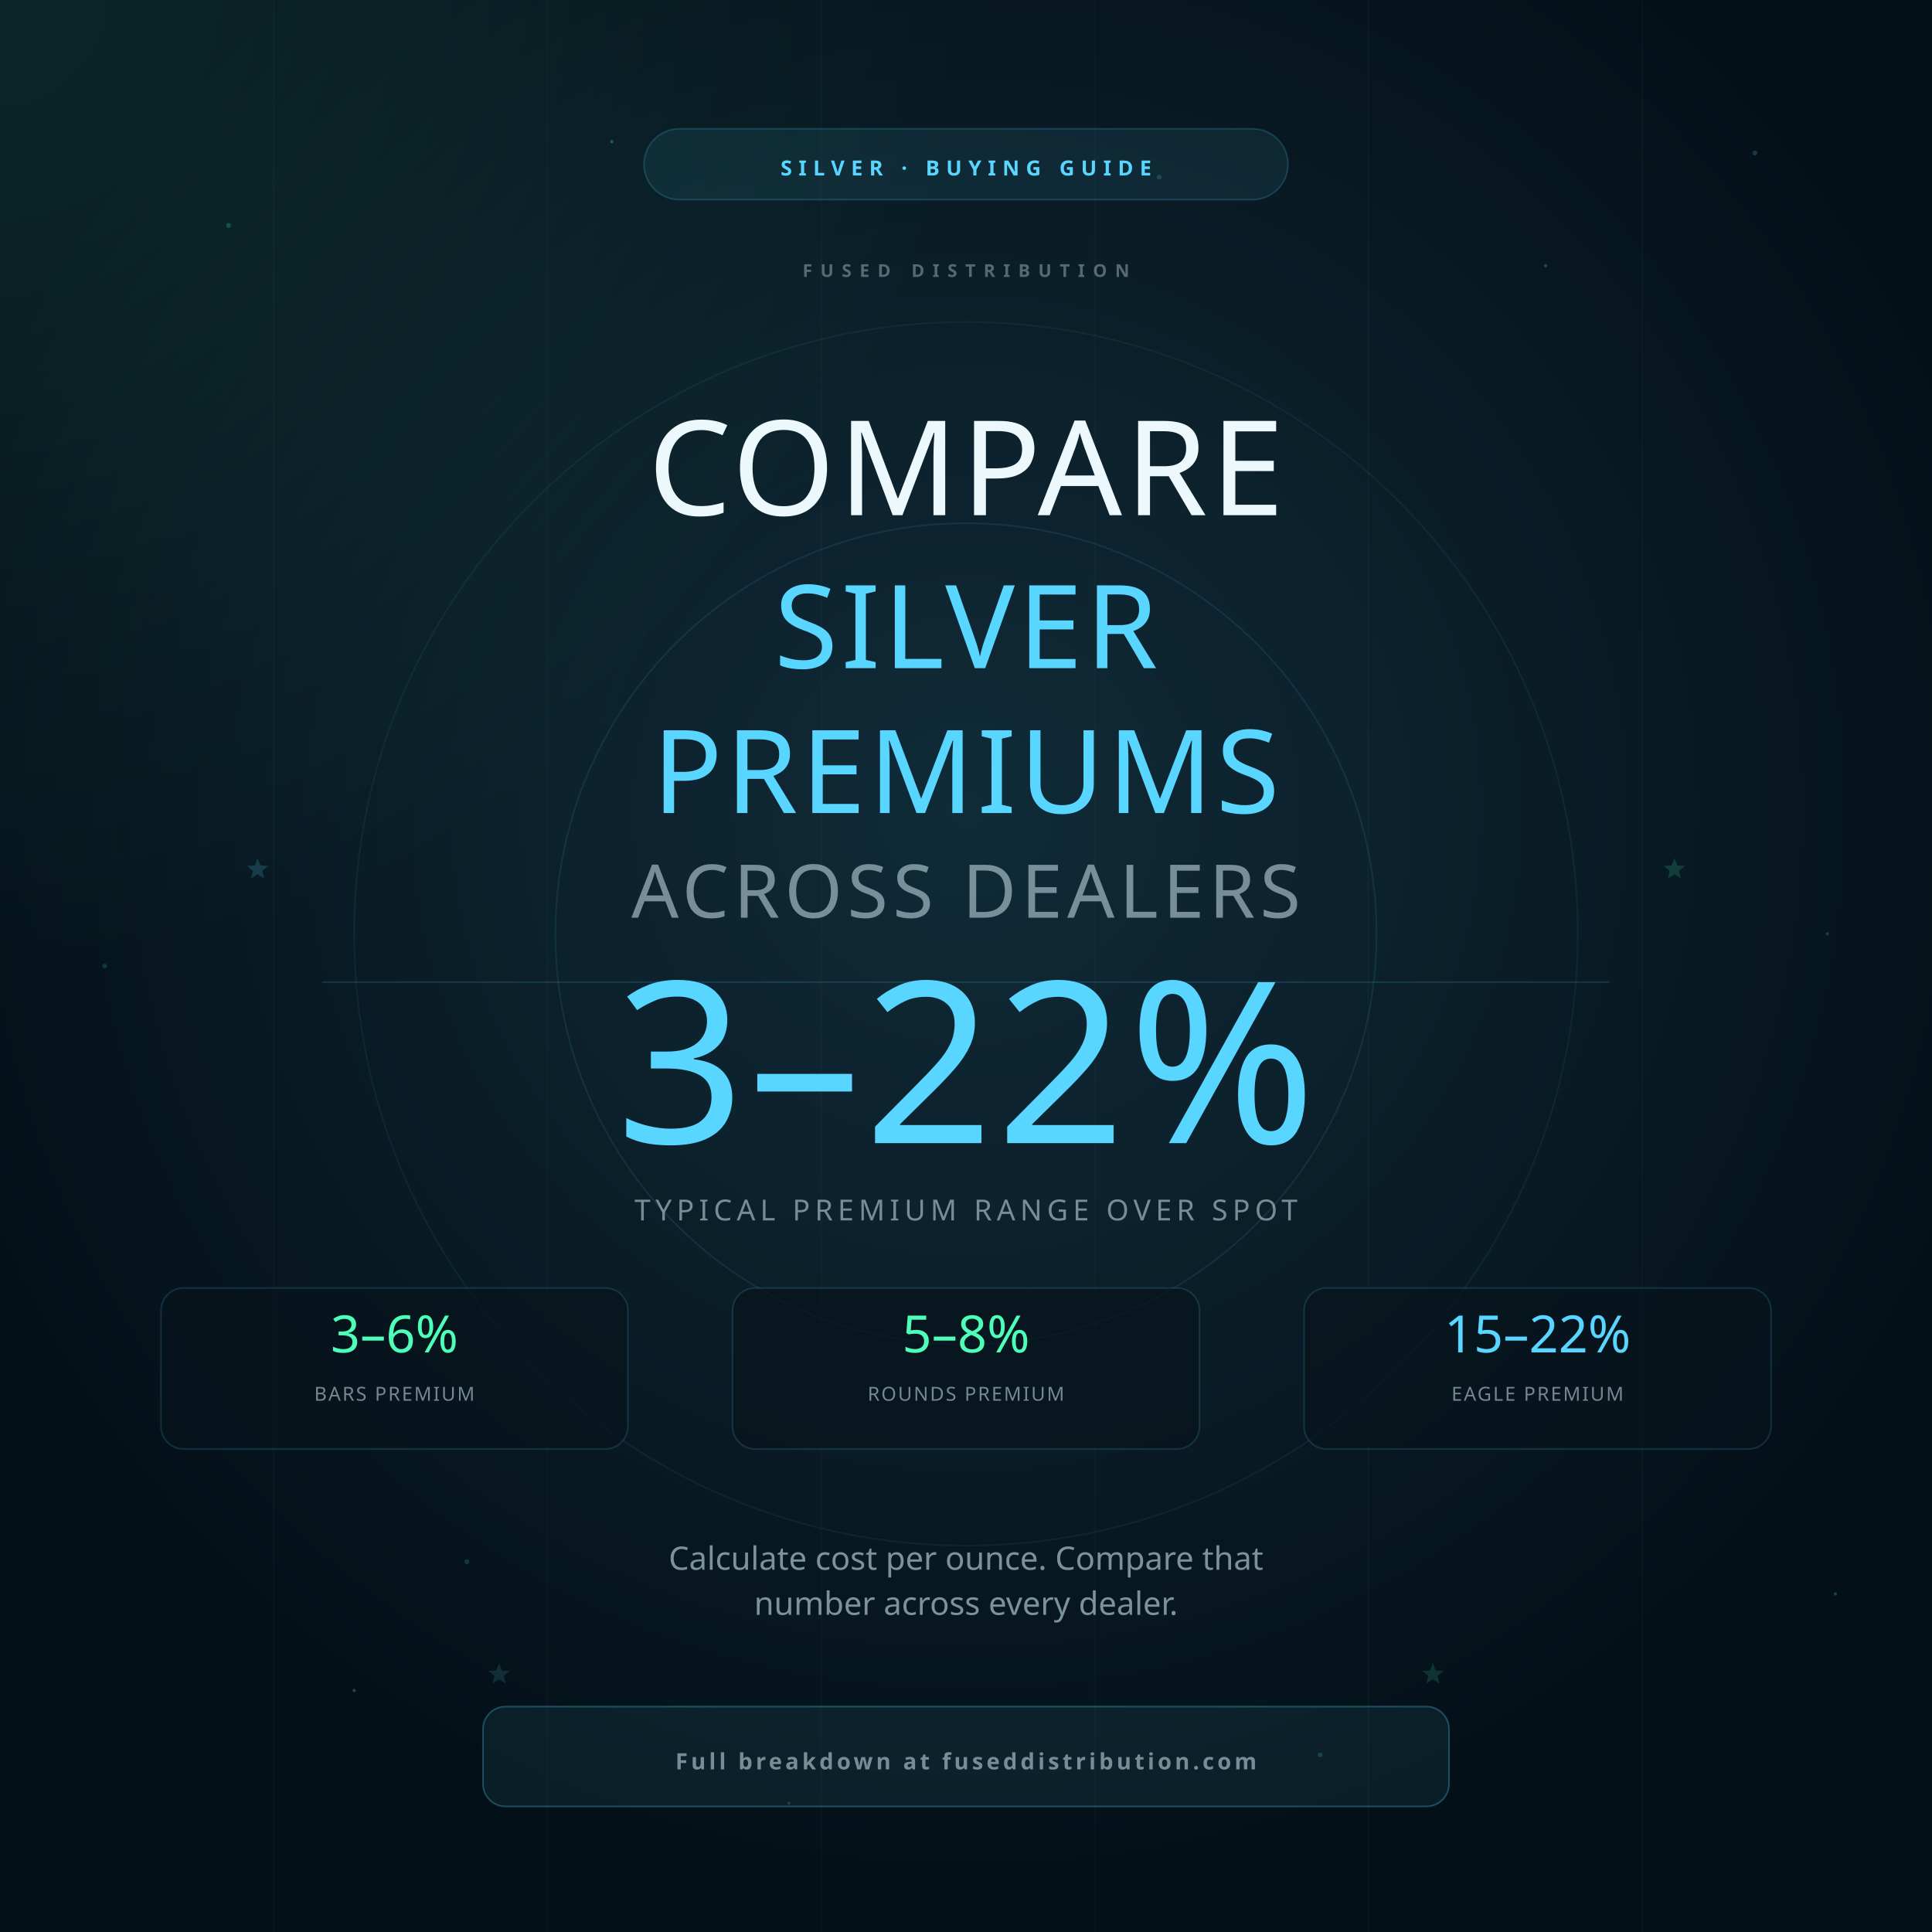
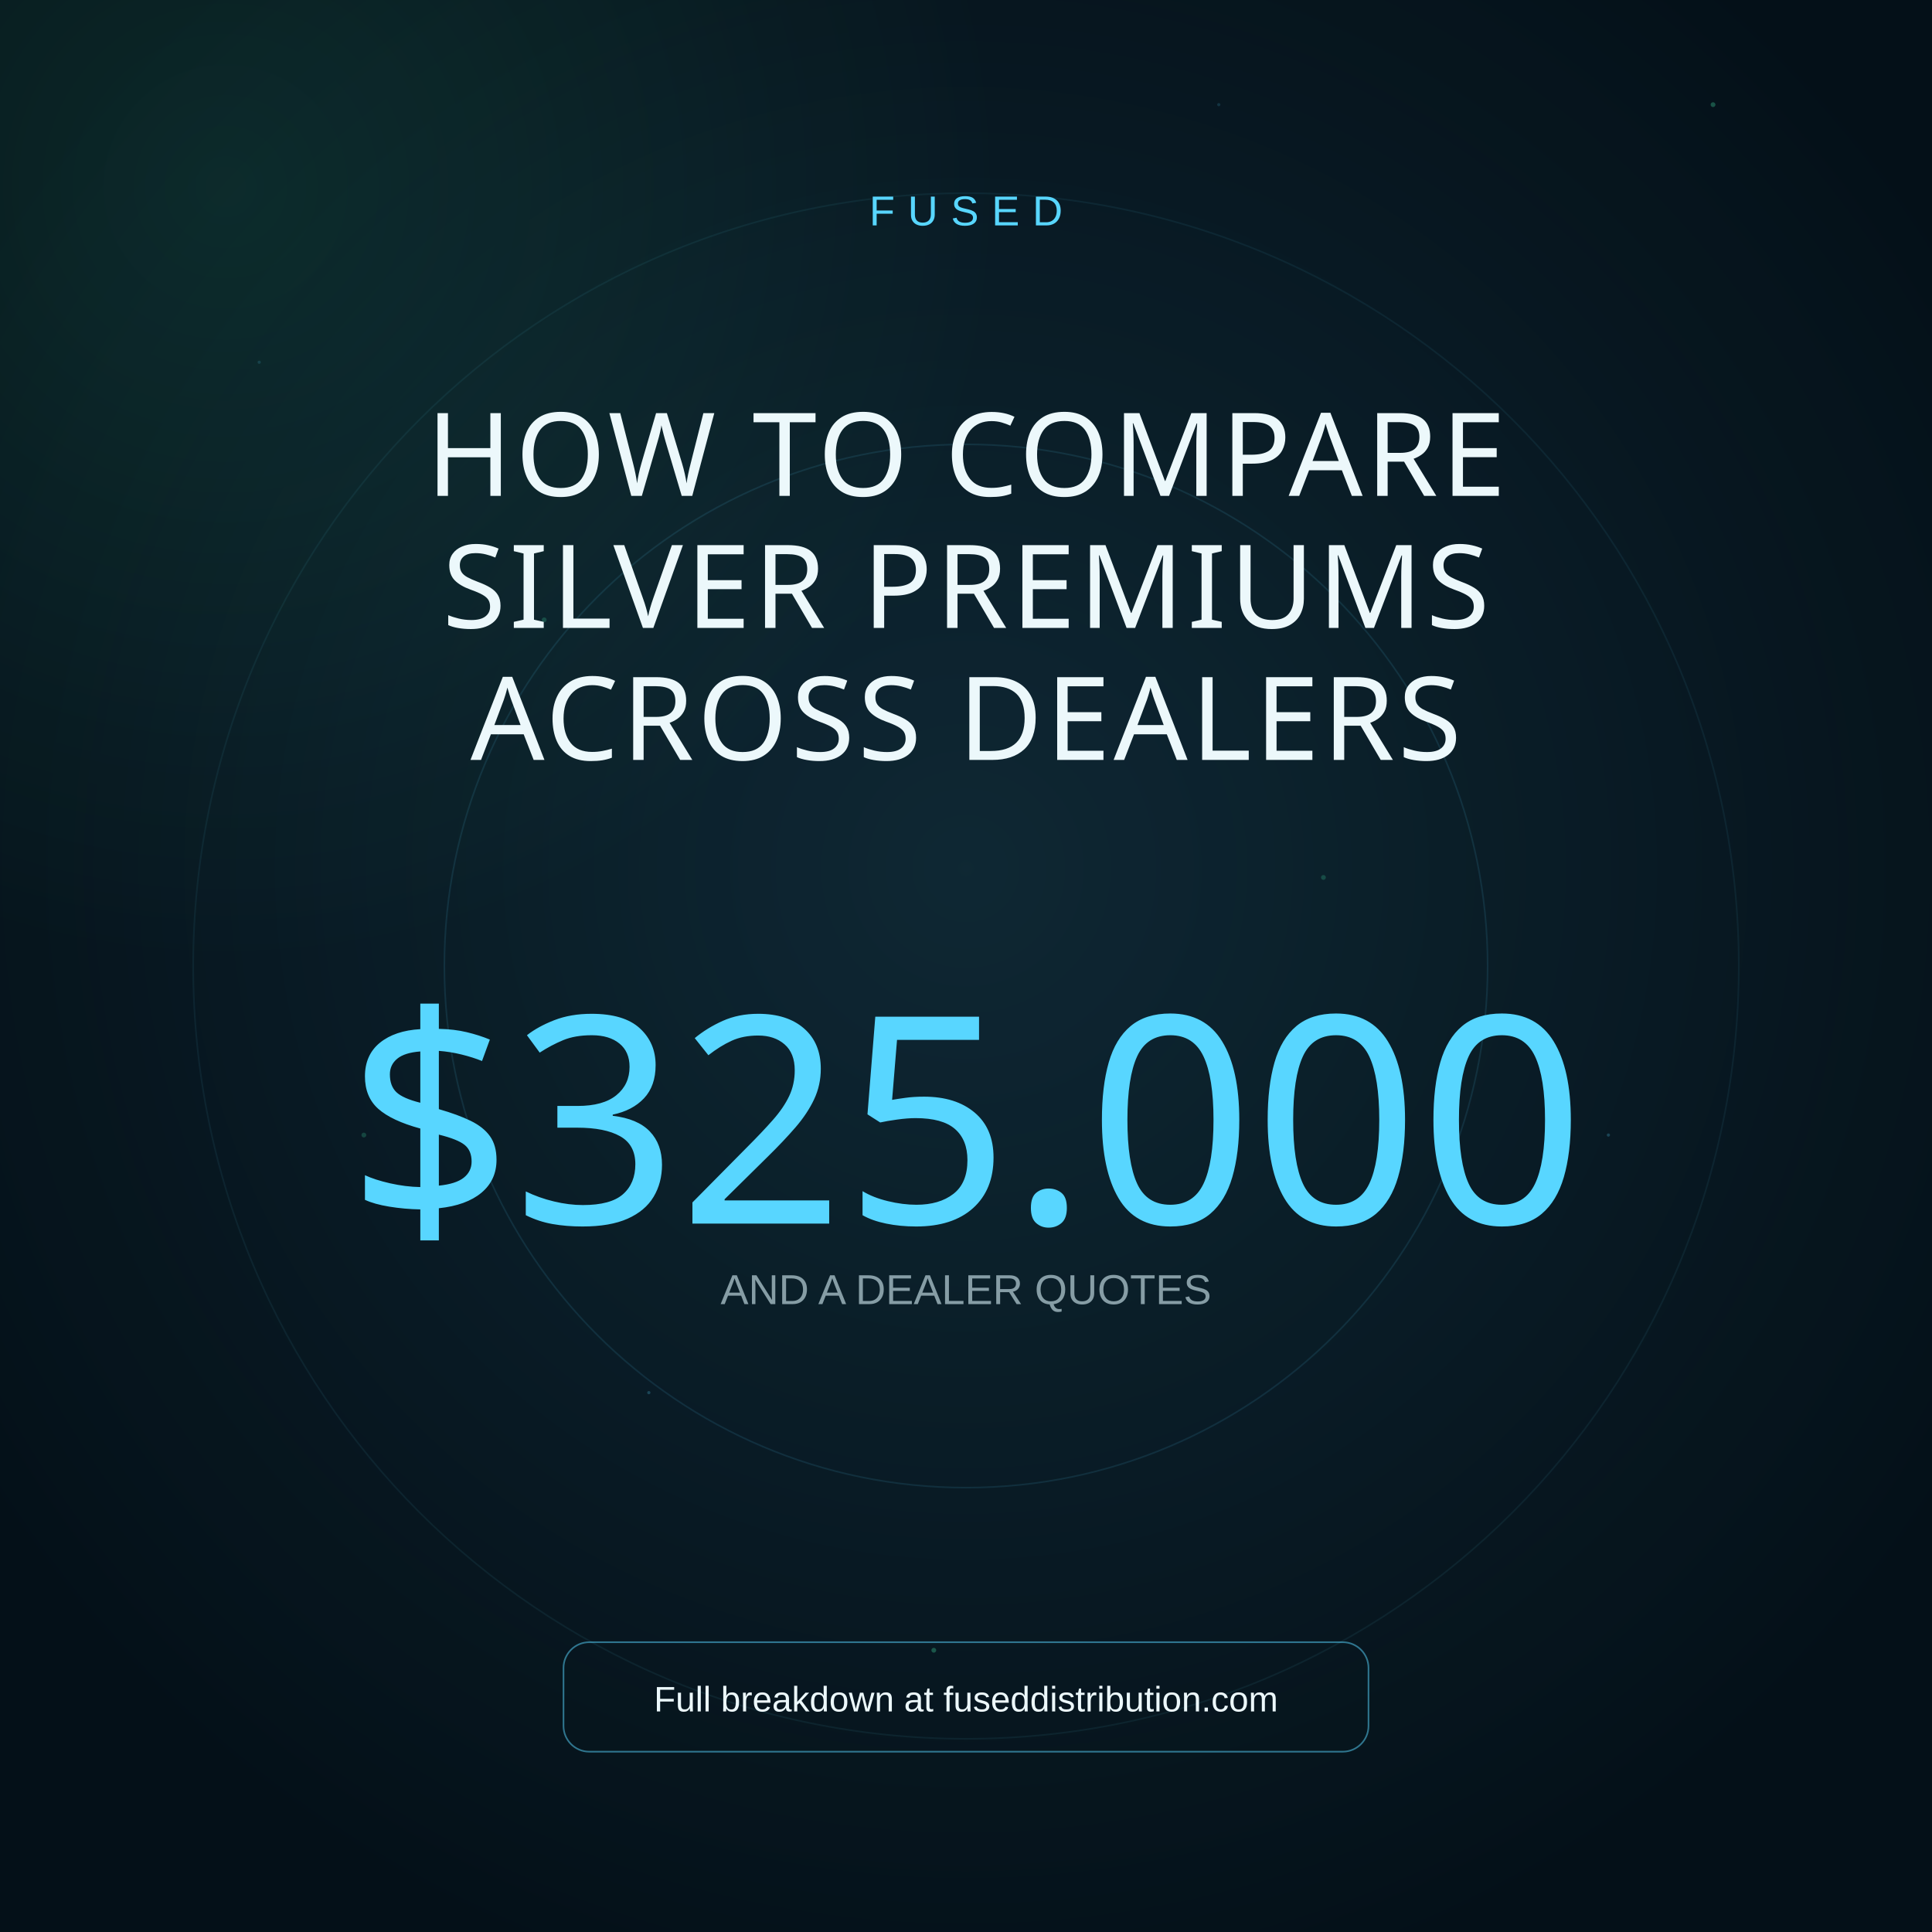
<svg xmlns="http://www.w3.org/2000/svg" width="1200" height="1200" viewBox="0 0 1200 1200">
-   <defs>
-     <radialGradient id="glow-center" cx="50%" cy="42%" r="55%">
-       <stop offset="0%" stop-color="#58d6ff" stop-opacity="0.14" />
-       <stop offset="100%" stop-color="#58d6ff" stop-opacity="0" />
-     </radialGradient>
-     <radialGradient id="glow-topleft" cx="0%" cy="0%" r="50%">
-       <stop offset="0%" stop-color="#4dffb8" stop-opacity="0.10" />
-       <stop offset="100%" stop-color="#4dffb8" stop-opacity="0" />
-     </radialGradient>
-     <path id="star-sm" d="M 0,-7 L 1.76,-2.43 L 6.66,-2.16 L 2.85,0.93 L 4.11,5.66 L 0,3 L -4.11,5.66 L -2.85,0.93 L -6.66,-2.16 L -1.76,-2.43 Z" />
-   </defs>
  <rect width="1200" height="1200" fill="#041018" />
-   <rect width="1200" height="1200" fill="url(#glow-center)" />
-   <rect width="1200" height="1200" fill="url(#glow-topleft)" />
-   <line x1="170" y1="0" x2="170" y2="1200" stroke="rgba(255,255,255,0.022)" stroke-width="1" />
-   <line x1="340" y1="0" x2="340" y2="1200" stroke="rgba(255,255,255,0.022)" stroke-width="1" />
-   <line x1="510" y1="0" x2="510" y2="1200" stroke="rgba(255,255,255,0.022)" stroke-width="1" />
-   <line x1="680" y1="0" x2="680" y2="1200" stroke="rgba(255,255,255,0.022)" stroke-width="1" />
-   <line x1="850" y1="0" x2="850" y2="1200" stroke="rgba(255,255,255,0.022)" stroke-width="1" />
-   <line x1="1020" y1="0" x2="1020" y2="1200" stroke="rgba(255,255,255,0.022)" stroke-width="1" />
-   <circle cx="600" cy="580" r="380" fill="none" stroke="#58d6ff" stroke-width="1" opacity="0.07" />
-   <circle cx="600" cy="580" r="255" fill="none" stroke="#58d6ff" stroke-width="1" opacity="0.10" />
-   <circle cx="142" cy="140" r="1.5" fill="#58d6ff" opacity="0.22" />
-   <circle cx="380" cy="88" r="1" fill="#4dffb8" opacity="0.28" />
-   <circle cx="720" cy="110" r="1.5" fill="#58d6ff" opacity="0.18" />
-   <circle cx="960" cy="165" r="1" fill="#4dffb8" opacity="0.24" />
-   <circle cx="1090" cy="95" r="1.5" fill="#58d6ff" opacity="0.20" />
-   <circle cx="220" cy="1050" r="1" fill="#4dffb8" opacity="0.26" />
-   <circle cx="820" cy="1090" r="1.5" fill="#58d6ff" opacity="0.18" />
-   <circle cx="1140" cy="990" r="1" fill="#4dffb8" opacity="0.22" />
-   <circle cx="65" cy="600" r="1.5" fill="#58d6ff" opacity="0.16" />
-   <circle cx="1135" cy="580" r="1" fill="#4dffb8" opacity="0.20" />
-   <circle cx="490" cy="1120" r="1" fill="#58d6ff" opacity="0.18" />
-   <circle cx="290" cy="970" r="1.5" fill="#4dffb8" opacity="0.16" />
-   <rect x="400" y="80" width="400" height="44" rx="22" fill="rgba(88,214,255,0.08)" stroke="rgba(88,214,255,0.18)" stroke-width="1" />
-   <text x="600" y="109" text-anchor="middle" font-family="Trebuchet MS,sans-serif" font-size="13" font-weight="800" letter-spacing="4" fill="#58d6ff">SILVER · BUYING GUIDE</text>
-   <text x="600" y="172" text-anchor="middle" font-family="Trebuchet MS,sans-serif" font-size="11" font-weight="800" letter-spacing="5" fill="rgba(175,198,207,0.45)">FUSED DISTRIBUTION</text>
-   <text x="600" y="320" text-anchor="middle" font-family="Impact,Haettenschweiler,sans-serif" font-size="82" letter-spacing="2" fill="#ecf8fb">COMPARE</text>
-   <text x="600" y="415" text-anchor="middle" font-family="Impact,Haettenschweiler,sans-serif" font-size="72" letter-spacing="2" fill="#58d6ff">SILVER</text>
-   <text x="600" y="505" text-anchor="middle" font-family="Impact,Haettenschweiler,sans-serif" font-size="72" letter-spacing="2" fill="#58d6ff">PREMIUMS</text>
-   <text x="600" y="570" text-anchor="middle" font-family="Impact,Haettenschweiler,sans-serif" font-size="46" letter-spacing="3" fill="rgba(175,198,207,0.65)">ACROSS DEALERS</text>
-   <line x1="200" y1="610" x2="1000" y2="610" stroke="rgba(88,214,255,0.14)" stroke-width="1" />
-   <text x="600" y="710" text-anchor="middle" font-family="Impact,Haettenschweiler,sans-serif" font-size="140" letter-spacing="2" fill="#58d6ff">3–22%</text>
-   <text x="600" y="758" text-anchor="middle" font-family="Trebuchet MS,sans-serif" font-size="18" letter-spacing="3" fill="rgba(175,198,207,0.65)">TYPICAL PREMIUM RANGE OVER SPOT</text>
-   <rect x="100" y="800" width="290" height="100" rx="14" fill="rgba(7,20,28,0.72)" stroke="rgba(88,214,255,0.15)" stroke-width="1" />
-   <text x="245" y="840" text-anchor="middle" font-family="Impact,sans-serif" font-size="32" fill="#4dffb8">3–6%</text>
-   <text x="245" y="870" text-anchor="middle" font-family="Trebuchet MS,sans-serif" font-size="12" letter-spacing="1" fill="rgba(175,198,207,0.65)">BARS PREMIUM</text>
-   <rect x="455" y="800" width="290" height="100" rx="14" fill="rgba(7,20,28,0.72)" stroke="rgba(88,214,255,0.15)" stroke-width="1" />
-   <text x="600" y="840" text-anchor="middle" font-family="Impact,sans-serif" font-size="32" fill="#4dffb8">5–8%</text>
-   <text x="600" y="870" text-anchor="middle" font-family="Trebuchet MS,sans-serif" font-size="12" letter-spacing="1" fill="rgba(175,198,207,0.65)">ROUNDS PREMIUM</text>
-   <rect x="810" y="800" width="290" height="100" rx="14" fill="rgba(7,20,28,0.72)" stroke="rgba(88,214,255,0.15)" stroke-width="1" />
-   <text x="955" y="840" text-anchor="middle" font-family="Impact,sans-serif" font-size="32" fill="#58d6ff">15–22%</text>
-   <text x="955" y="870" text-anchor="middle" font-family="Trebuchet MS,sans-serif" font-size="12" letter-spacing="1" fill="rgba(175,198,207,0.65)">EAGLE PREMIUM</text>
-   <text x="600" y="975" text-anchor="middle" font-family="Trebuchet MS,sans-serif" font-size="20" fill="rgba(175,198,207,0.70)">Calculate cost per ounce. Compare that</text>
-   <text x="600" y="1003" text-anchor="middle" font-family="Trebuchet MS,sans-serif" font-size="20" fill="rgba(175,198,207,0.70)">number across every dealer.</text>
-   <rect x="300" y="1060" width="600" height="62" rx="14" fill="rgba(88,214,255,0.07)" stroke="rgba(88,214,255,0.28)" stroke-width="1" />
-   <text x="600" y="1099" text-anchor="middle" font-family="Trebuchet MS,sans-serif" font-size="14" font-weight="800" letter-spacing="2" fill="rgba(175,198,207,0.65)">Full breakdown at fuseddistribution.com</text>
-   <use href="#star-sm" transform="translate(160,540)" fill="#58d6ff" opacity="0.18" />
-   <use href="#star-sm" transform="translate(1040,540)" fill="#4dffb8" opacity="0.16" />
-   <use href="#star-sm" transform="translate(310,1040)" fill="#58d6ff" opacity="0.14" />
-   <use href="#star-sm" transform="translate(890,1040)" fill="#4dffb8" opacity="0.14" />
+   <radialGradient id="g1" cx="50%" cy="45%" r="60%">
+     <stop offset="0%" stop-color="#58d6ff" stop-opacity="0.12" />
+     <stop offset="100%" stop-color="#58d6ff" stop-opacity="0" />
+   </radialGradient>
+   <radialGradient id="g2" cx="12%" cy="10%" r="40%">
+     <stop offset="0%" stop-color="#4dffb8" stop-opacity="0.10" />
+     <stop offset="100%" stop-color="#4dffb8" stop-opacity="0" />
+   </radialGradient>
+   <rect width="1200" height="1200" fill="url(#g1)" />
+   <rect width="1200" height="1200" fill="url(#g2)" />
+   <circle cx="600" cy="600" r="480" fill="none" stroke="#58d6ff" stroke-opacity="0.07" />
+   <circle cx="600" cy="600" r="324" fill="none" stroke="#58d6ff" stroke-opacity="0.11" />
+   <circle cx="757" cy="65" r="1" fill="#58d6ff" opacity="0.15" />
+   <circle cx="338" cy="385" r="1.5" fill="#4dffb8" opacity="0.19" />
+   <circle cx="999" cy="705" r="1" fill="#58d6ff" opacity="0.23" />
+   <circle cx="580" cy="1025" r="1.5" fill="#4dffb8" opacity="0.27" />
+   <circle cx="161" cy="225" r="1" fill="#58d6ff" opacity="0.15" />
+   <circle cx="822" cy="545" r="1.5" fill="#4dffb8" opacity="0.19" />
+   <circle cx="403" cy="865" r="1" fill="#58d6ff" opacity="0.23" />
+   <circle cx="1064" cy="65" r="1.5" fill="#4dffb8" opacity="0.27" />
+   <circle cx="645" cy="385" r="1" fill="#58d6ff" opacity="0.15" />
+   <circle cx="226" cy="705" r="1.5" fill="#4dffb8" opacity="0.19" />
+   <text x="600" y="140" font-family="Arial, sans-serif" font-size="26" fill="#58d6ff" text-anchor="middle" letter-spacing="8">FUSED</text>
+   <text x="600" y="308" font-family="Impact, sans-serif" font-size="72" fill="#ecf8fb" text-anchor="middle" letter-spacing="2">HOW TO COMPARE</text>
+   <text x="600" y="390" font-family="Impact, sans-serif" font-size="72" fill="#ecf8fb" text-anchor="middle" letter-spacing="2">SILVER PREMIUMS</text>
+   <text x="600" y="472" font-family="Impact, sans-serif" font-size="72" fill="#ecf8fb" text-anchor="middle" letter-spacing="2">ACROSS DEALERS</text>
+   <text x="600" y="760" font-family="Impact, sans-serif" font-size="180" fill="#58d6ff" text-anchor="middle">$325.000</text>
+   <text x="600" y="810" font-family="Arial, sans-serif" font-size="26" fill="rgba(175,198,207,0.75)" text-anchor="middle">AND A DEALER QUOTES</text>
+   <rect x="350" y="1020" width="500" height="68" rx="16" fill="none" stroke="#58d6ff" stroke-opacity="0.5" />
+   <text x="600" y="1063" font-family="Arial, sans-serif" font-size="22" fill="#ecf8fb" text-anchor="middle">Full breakdown at fuseddistribution.com</text>
</svg>
